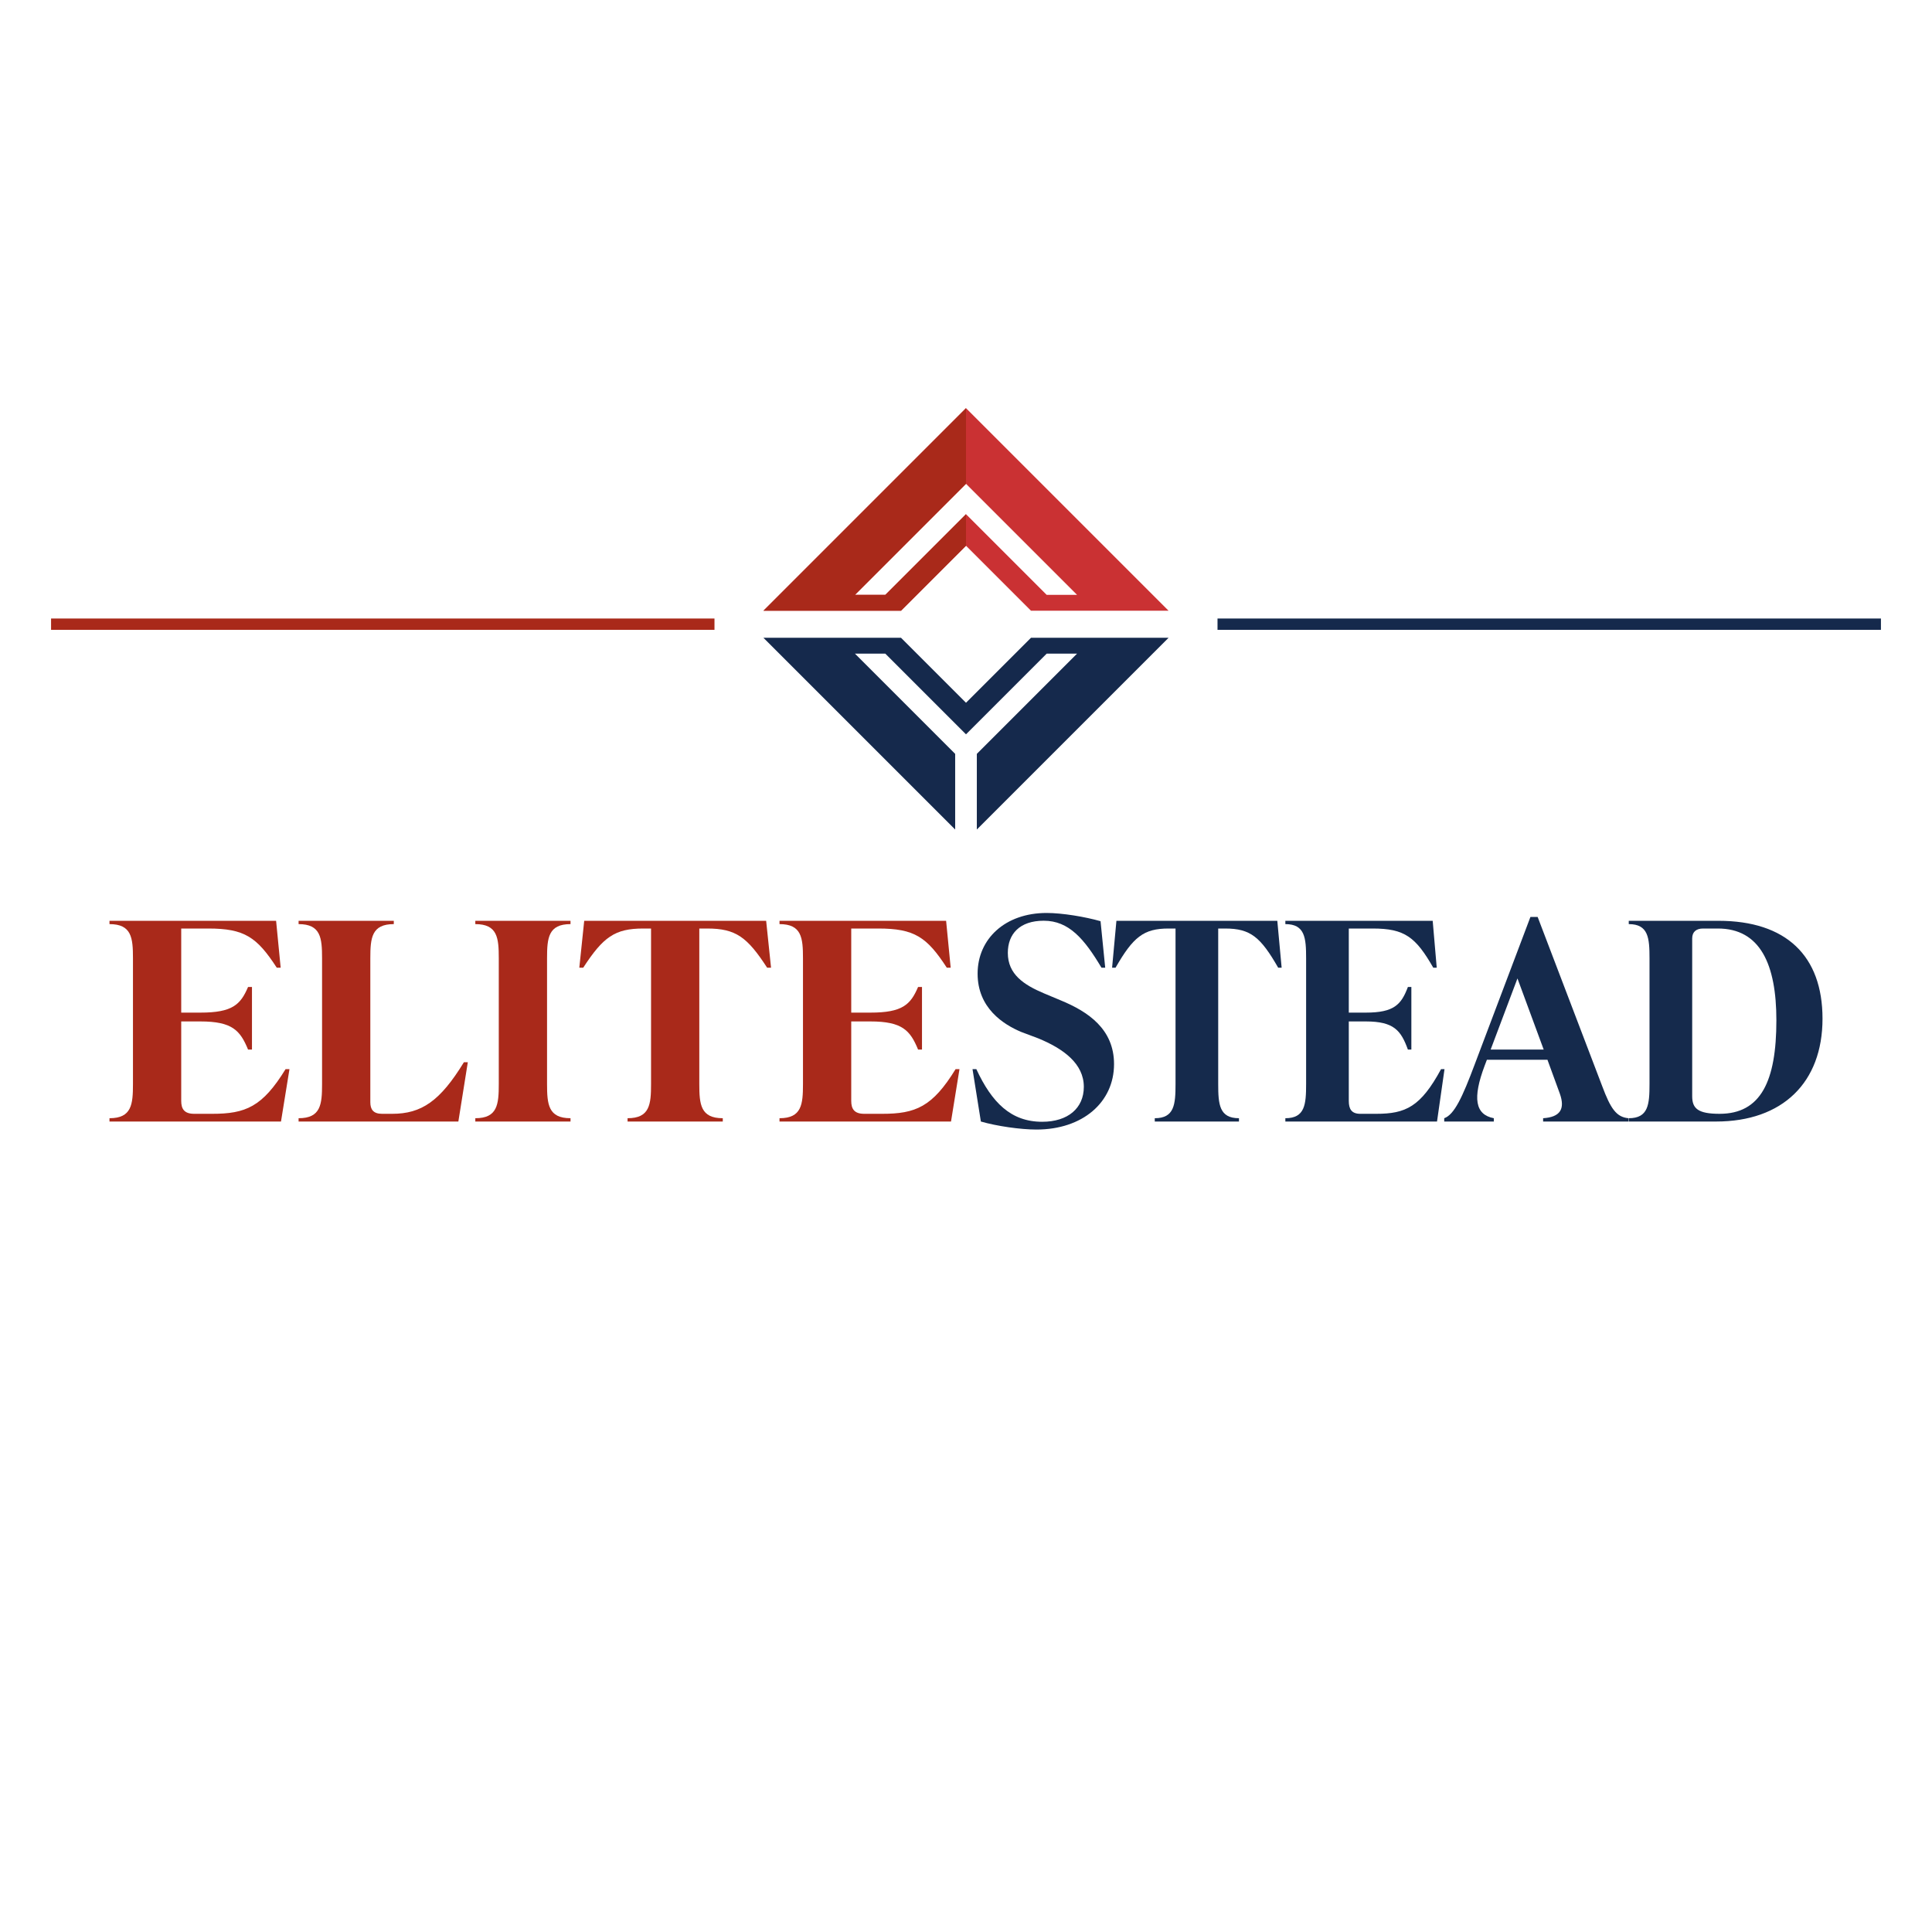
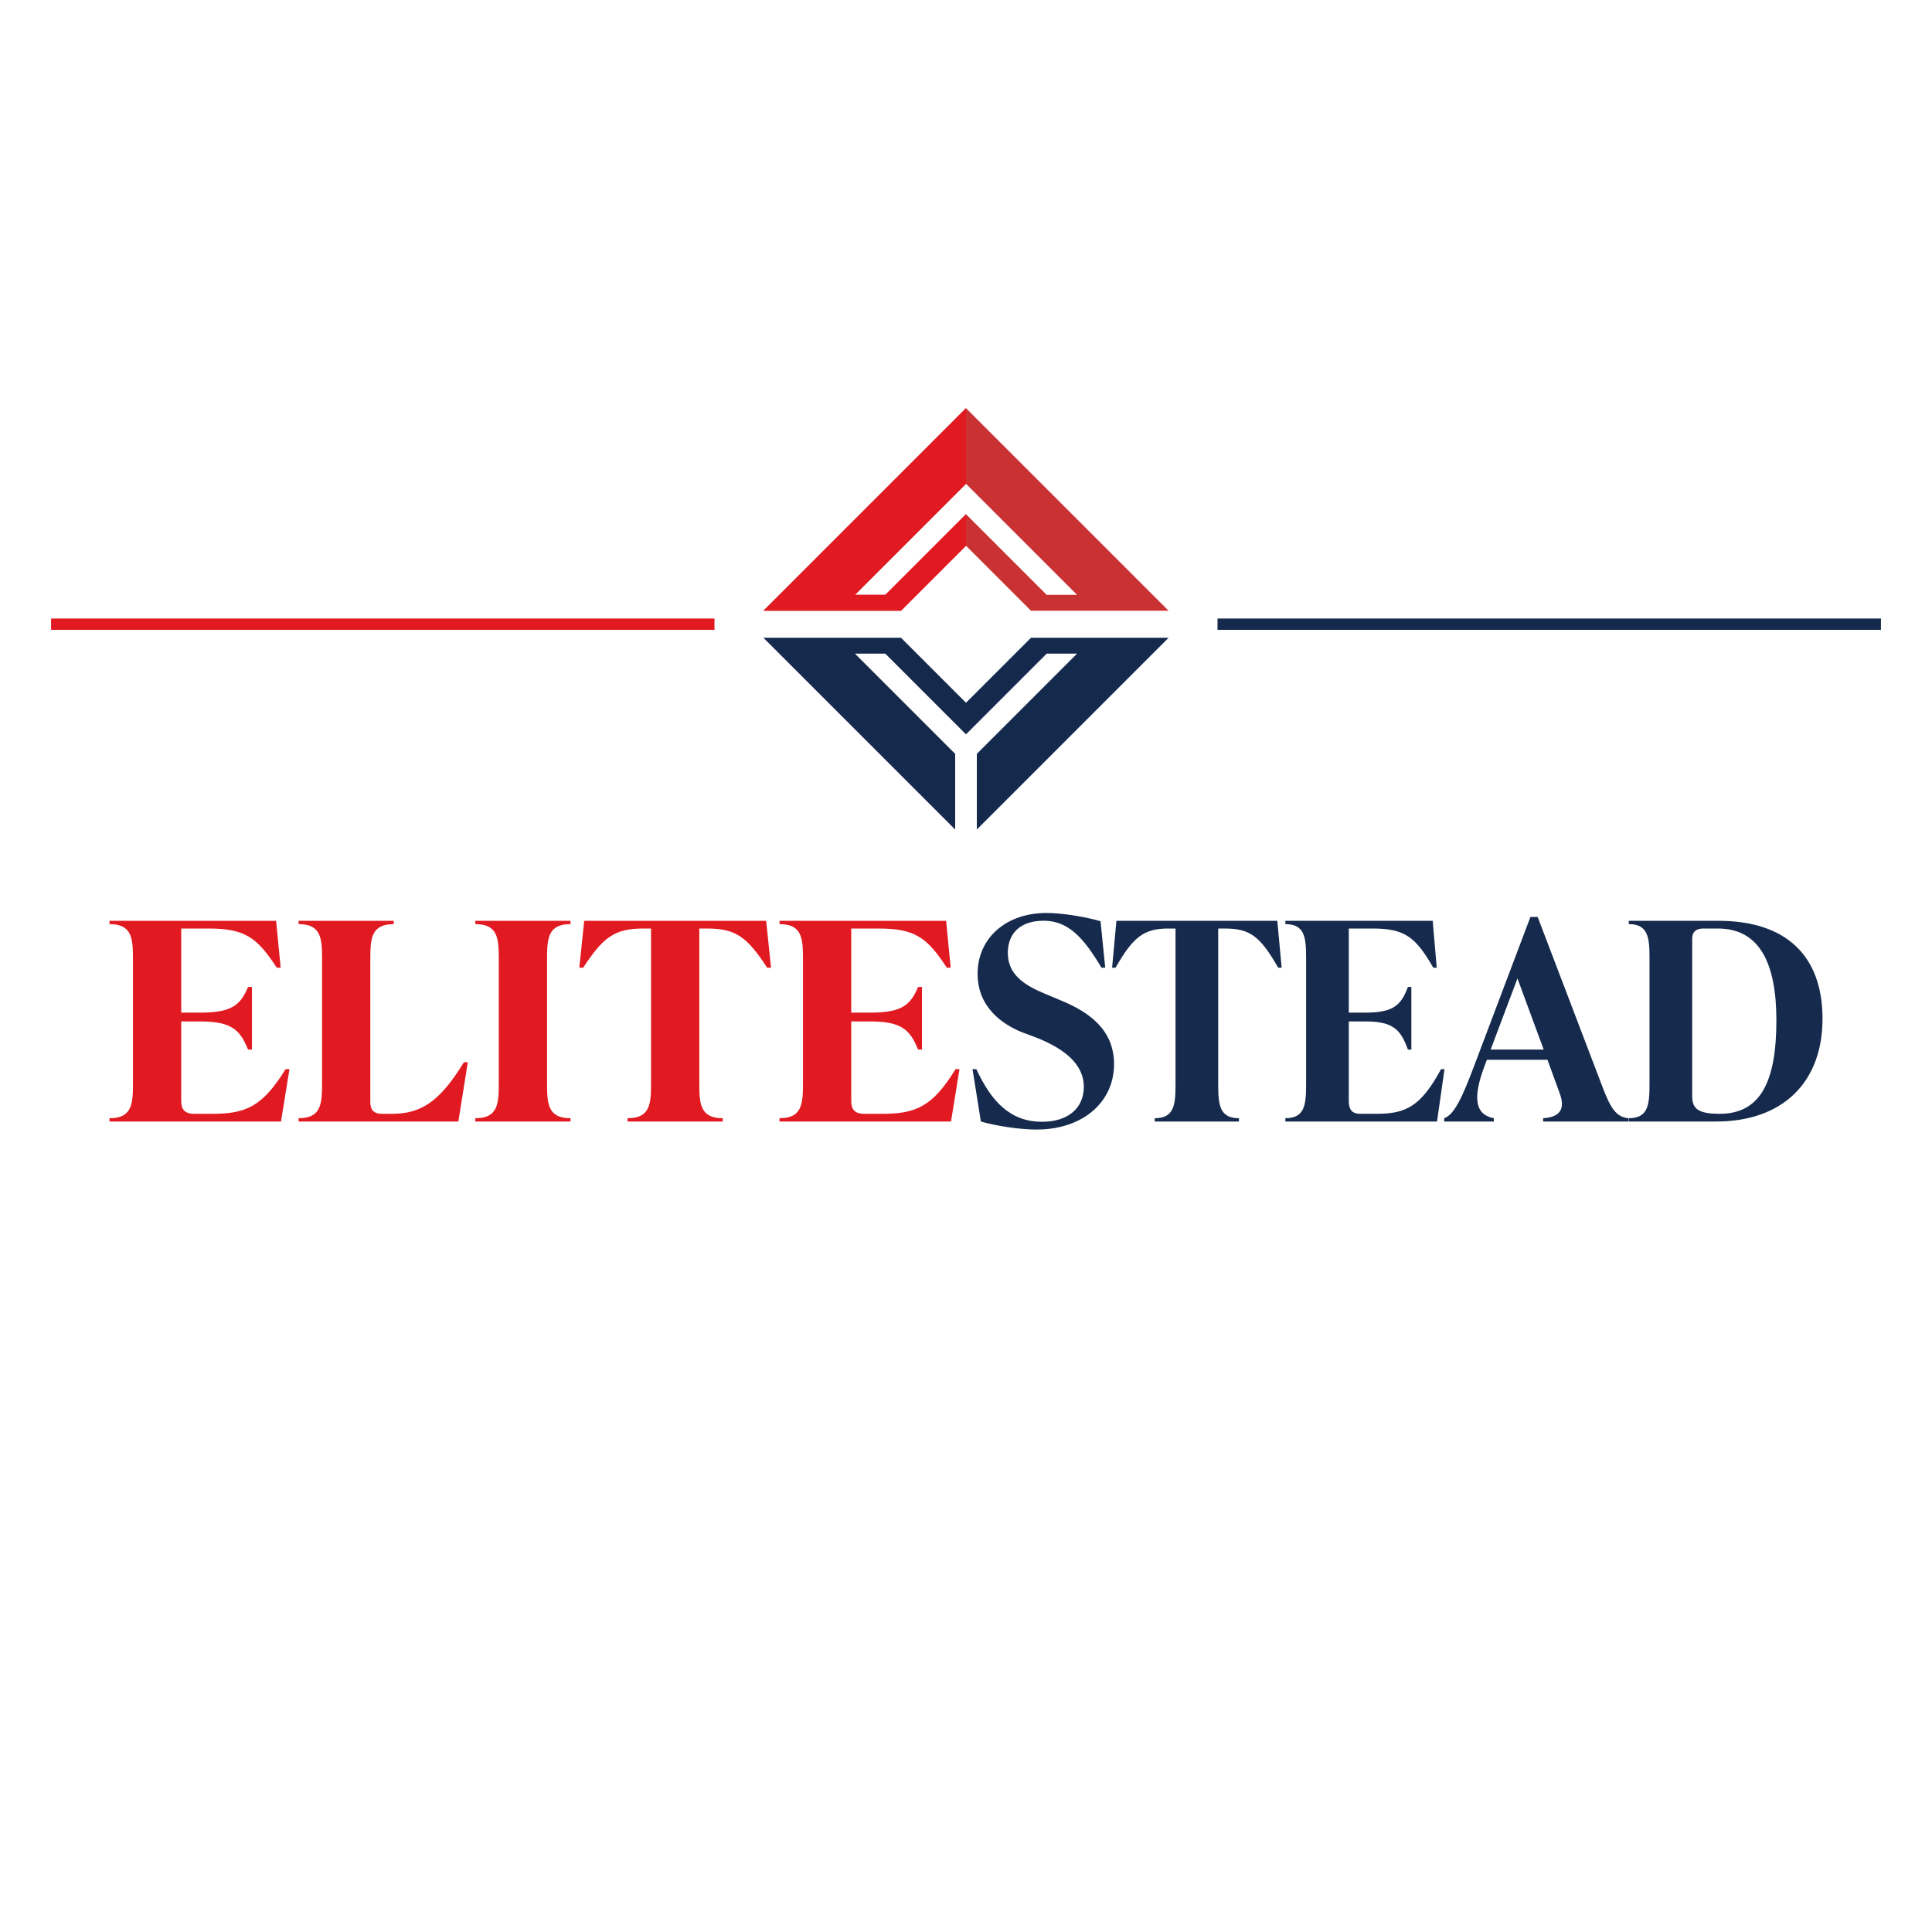
<svg xmlns="http://www.w3.org/2000/svg" id="d" data-name="ELITESTEAD_Brandlogo" viewBox="0 0 2048 2048">
  <g id="e" data-name="Original">
    <g>
      <rect x="1290.62" y="655.652" width="703.25" height="12" fill="#15294c" />
-       <rect x="54.13" y="655.652" width="703.25" height="12" fill="#a9291a" />
+       <rect x="54.13" y="655.652" width="703.25" height="12" fill="#E11A22" />
    </g>
    <g>
      <path d="M1024,432.663l-214.72,214.72h145.84l68.88-68.88,68.88,68.88h145.84l-214.72-214.72ZM1024,545.043l-85.52,85.52v.01h-32.21l117.73-117.73,117.73,117.73h-32.21l-85.52-85.53Z" fill="#ca3133" />
      <polygon points="1035.478 799.147 1141.732 692.882 1109.524 692.882 1024 778.406 938.476 692.882 906.268 692.882 1012.522 799.147 1012.522 879.322 809.278 676.078 955.12 676.078 1024 744.959 1092.88 676.078 1238.722 676.078 1035.478 879.322 1035.478 799.147" fill="#15294c" />
-       <polygon points="1024 512.835 906.268 630.567 938.476 630.567 1024 545.043 1024 578.502 955.12 647.382 809.278 647.382 1024 432.66 1024 512.835" fill="#a9291a" />
+       <polygon points="1024 512.835 906.268 630.567 938.476 630.567 1024 545.043 1024 578.502 955.12 647.382 809.278 647.382 1024 432.66 1024 512.835" fill="#E11A22" />
    </g>
    <g>
-       <path d="M302.7,1133.338c-24.54,40.04-42.51,47.35-77.77,47.35h-19.01c-10.71,0-13.82-5.26-13.82-13.74v-84.18h20.39c33.87,0,42.17,9.65,50.46,29.82h4.15v-66.35h-4.15c-7.95,18.7-16.59,27.18-50.46,27.18h-20.39v-89.15h28.69c38.36,0,51.49,9.06,72.58,41.51h4.15l-4.84-49.69H116.06v3.51c23.5,0,24.89,14.61,24.89,36.24v133.28c0,21.63-1.39,36.24-24.89,36.24v3.51h181.8l8.99-55.53h-4.15Z" fill="#a9291a" />
-       <path d="M491.75,1126.028c-25.23,41.21-44.93,54.66-76.04,54.66h-10.71c-9.33,0-12.44-4.68-12.44-12.28v-152.57c0-21.63,1.38-36.24,24.88-36.24v-3.51h-100.92v3.51c23.5,0,24.88,14.61,24.88,36.24v133.28c0,21.63-1.38,36.24-24.88,36.24v3.51h169.36l10.02-62.84h-4.15Z" fill="#a9291a" />
-       <path d="M604.77,979.598v-3.51h-100.92v3.51c23.5,0,24.88,14.61,24.88,36.24v133.28c0,21.63-1.38,36.24-24.88,36.24v3.51h100.92v-3.51c-23.5,0-24.88-14.61-24.88-36.24v-133.28c0-21.63,1.38-36.24,24.88-36.24Z" fill="#a9291a" />
-       <path d="M812.15,976.088h-192.86l-5.19,49.69h4.15c21.08-32.45,33.52-41.51,63.59-41.51h8.3v164.85c0,21.63-1.38,36.24-24.89,36.24v3.51h100.93v-3.51c-23.51,0-24.89-14.61-24.89-36.24v-164.85h8.3c30.41,0,42.51,9.06,63.59,41.51h4.15l-5.18-49.69Z" fill="#a9291a" />
-       <path d="M1012.95,1133.338c-24.54,40.04-42.51,47.35-77.77,47.35h-19.01c-10.71,0-13.82-5.26-13.82-13.74v-84.18h20.39c33.87,0,42.17,9.65,50.46,29.82h4.15v-66.35h-4.15c-7.95,18.7-16.59,27.18-50.46,27.18h-20.39v-89.15h28.68c38.37,0,51.5,9.06,72.59,41.51h4.14l-4.84-49.69h-176.61v3.51c23.5,0,24.88,14.61,24.88,36.24v133.28c0,21.63-1.38,36.24-24.88,36.24v3.51h181.8l8.98-55.53h-4.14Z" fill="#a9291a" />
+       <path d="M302.7,1133.338c-24.54,40.04-42.51,47.35-77.77,47.35h-19.01c-10.71,0-13.82-5.26-13.82-13.74v-84.18h20.39c33.87,0,42.17,9.65,50.46,29.82h4.15v-66.35h-4.15c-7.95,18.7-16.59,27.18-50.46,27.18h-20.39v-89.15h28.69c38.36,0,51.49,9.06,72.58,41.51h4.15l-4.84-49.69H116.06v3.51c23.5,0,24.89,14.61,24.89,36.24v133.28c0,21.63-1.39,36.24-24.89,36.24v3.51h181.8l8.99-55.53h-4.15Z" fill="#E11A22" />
+       <path d="M491.75,1126.028c-25.23,41.21-44.93,54.66-76.04,54.66h-10.71c-9.33,0-12.44-4.68-12.44-12.28v-152.57c0-21.63,1.38-36.24,24.88-36.24v-3.51h-100.92v3.51c23.5,0,24.88,14.61,24.88,36.24v133.28c0,21.63-1.38,36.24-24.88,36.24v3.51h169.36l10.02-62.84h-4.15Z" fill="#E11A22" />
+       <path d="M604.77,979.598v-3.51h-100.92v3.51c23.5,0,24.88,14.61,24.88,36.24v133.28c0,21.63-1.38,36.24-24.88,36.24v3.51h100.92v-3.51c-23.5,0-24.88-14.61-24.88-36.24v-133.28c0-21.63,1.38-36.24,24.88-36.24Z" fill="#E11A22" />
+       <path d="M812.15,976.088h-192.86l-5.19,49.69h4.15c21.08-32.45,33.52-41.51,63.59-41.51h8.3v164.85c0,21.63-1.38,36.24-24.89,36.24v3.51h100.93v-3.51c-23.51,0-24.89-14.61-24.89-36.24v-164.85h8.3c30.41,0,42.51,9.06,63.59,41.51h4.15l-5.18-49.69Z" fill="#E11A22" />
+       <path d="M1012.95,1133.338c-24.54,40.04-42.51,47.35-77.77,47.35h-19.01c-10.71,0-13.82-5.26-13.82-13.74v-84.18h20.39c33.87,0,42.17,9.65,50.46,29.82h4.15v-66.35h-4.15c-7.95,18.7-16.59,27.18-50.46,27.18h-20.39v-89.15h28.68c38.37,0,51.5,9.06,72.59,41.51h4.14l-4.84-49.69h-176.61v3.51c23.5,0,24.88,14.61,24.88,36.24v133.28c0,21.63-1.38,36.24-24.88,36.24v3.51h181.8l8.98-55.53h-4.14Z" fill="#E11A22" />
      <path d="M1124.29,1060.378l-17.527-7.34c-21.574-9.11-38.428-20.29-38.428-42.93,0-19.99,12.475-34.1,38.087-34.1,26.637,0,42.974,19.2,61.183,49.77h3.96l-4.945-49.28c-16.444-4.67-40.487-8.72-57.165-8.72-43.822,0-73.151,27.33-73.151,64.37,0,36.45,27.31,53.81,46.182,61.74l17.868,6.72c27.31,11.17,48.543,27.09,48.543,51.49,0,22.63-16.854,37.03-44.154,37.03-33.045,0-53.264-20.23-69.786-55.79h-4.048l8.856,55.53c16.844,4.87,42.028,8.5,58.901,8.5,48.884,0,82.26-28.82,82.26-69.38,0-37.04-27.31-55.55-56.638-67.61Z" fill="#152a4c" />
      <path d="M1354.001,976.088h-170.551l-4.581,49.69h3.67c18.641-32.45,29.643-41.51,56.234-41.51h7.34v164.85c0,21.63-1.22,36.24-22.011,36.24v3.51h89.255v-3.51c-20.79,0-22.011-14.61-22.011-36.24v-164.85h7.34c26.892,0,37.592,9.06,56.234,41.51h3.67l-4.59-49.69Z" fill="#152a4c" />
      <path d="M1527.582,1133.338c-21.701,40.04-37.602,47.35-68.774,47.35h-16.811c-9.471,0-12.221-5.26-12.221-13.74v-84.18h18.032c29.952,0,37.283,9.65,44.623,29.82h3.67v-66.35h-3.67c-7.03,18.7-14.671,27.18-44.623,27.18h-18.032v-89.15h25.363c33.931,0,45.543,9.06,64.184,41.51h3.67l-4.28-49.69h-156.181v3.51c20.782,0,22.002,14.61,22.002,36.24v133.28c0,21.63-1.22,36.24-22.002,36.24v3.51h160.77l7.941-55.53h-3.661Z" fill="#152a4c" />
      <path d="M1698.434,1151.458l-68.464-179.46h-7.65l-58.984,156.08c-13.141,35.07-21.701,53.48-32.402,57.28v3.51h52.573v-3.51c-19.871-3.8-22.621-21.33-9.78-55.53l2.441-6.43h64.193l13.141,35.95c5.801,16.37.301,24.84-17.731,26.01v3.51h90.475v-3.51c-12.84-1.17-18.951-10.23-27.812-33.9ZM1580.146,1112.588l28.422-75.41,27.812,75.41h-56.234Z" fill="#152a4c" />
      <path d="M1821.603,976.088h-95.056v3.51c20.782,0,22.002,14.61,22.002,36.24v133.28c0,21.63-1.22,36.24-22.002,36.24v3.51h92.606c70.304,0,112.787-41.21,112.787-109.02,0-66.64-38.512-103.76-110.337-103.76ZM1822.823,1180.688c-23.231,0-29.032-5.85-29.032-18.71v-167.18c0-7.02,4.271-10.53,11.611-10.53h15.591c44.924,0,62.044,38,62.044,97.33,0,64.6-16.51,99.09-60.214,99.09Z" fill="#152a4c" />
    </g>
  </g>
</svg>
